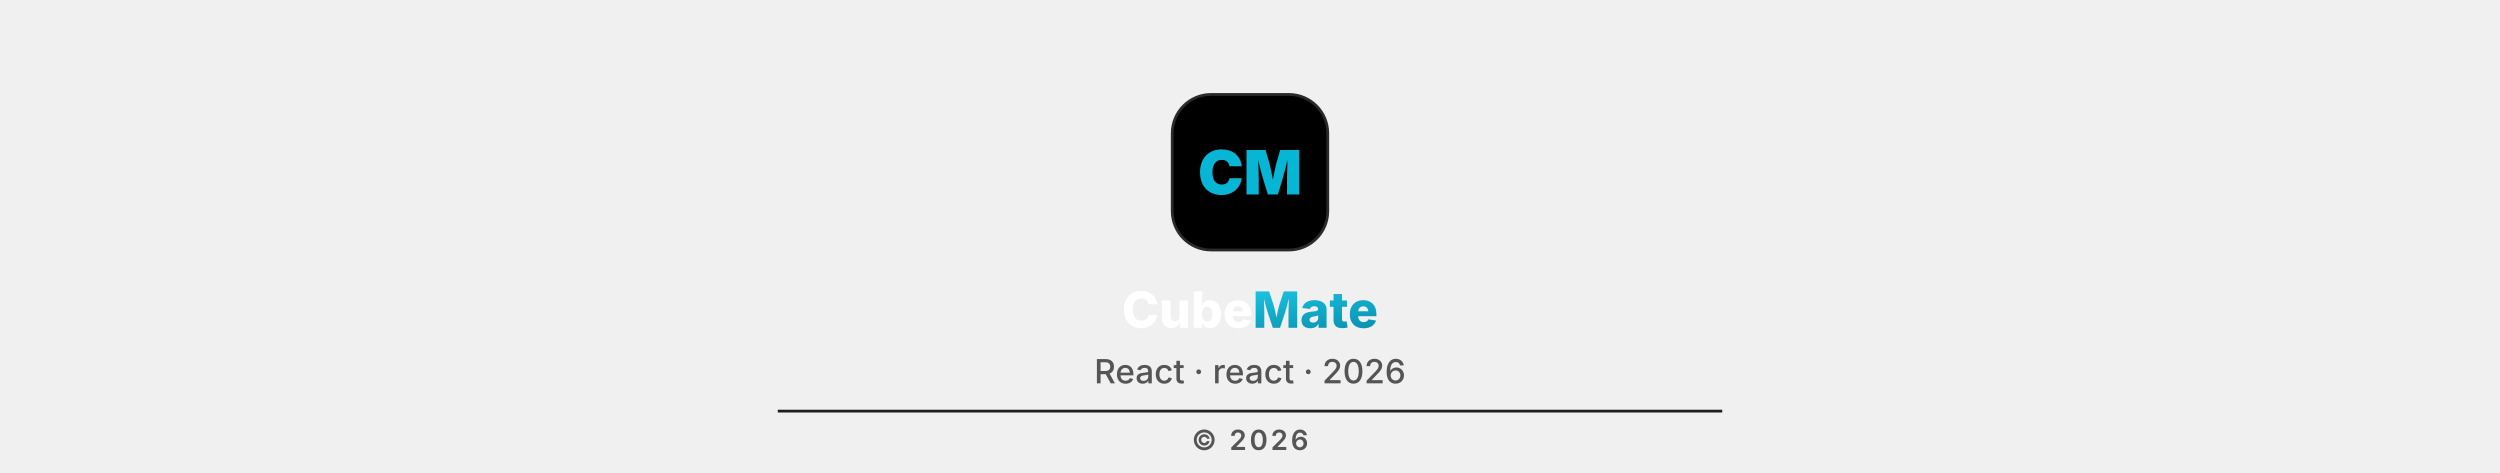
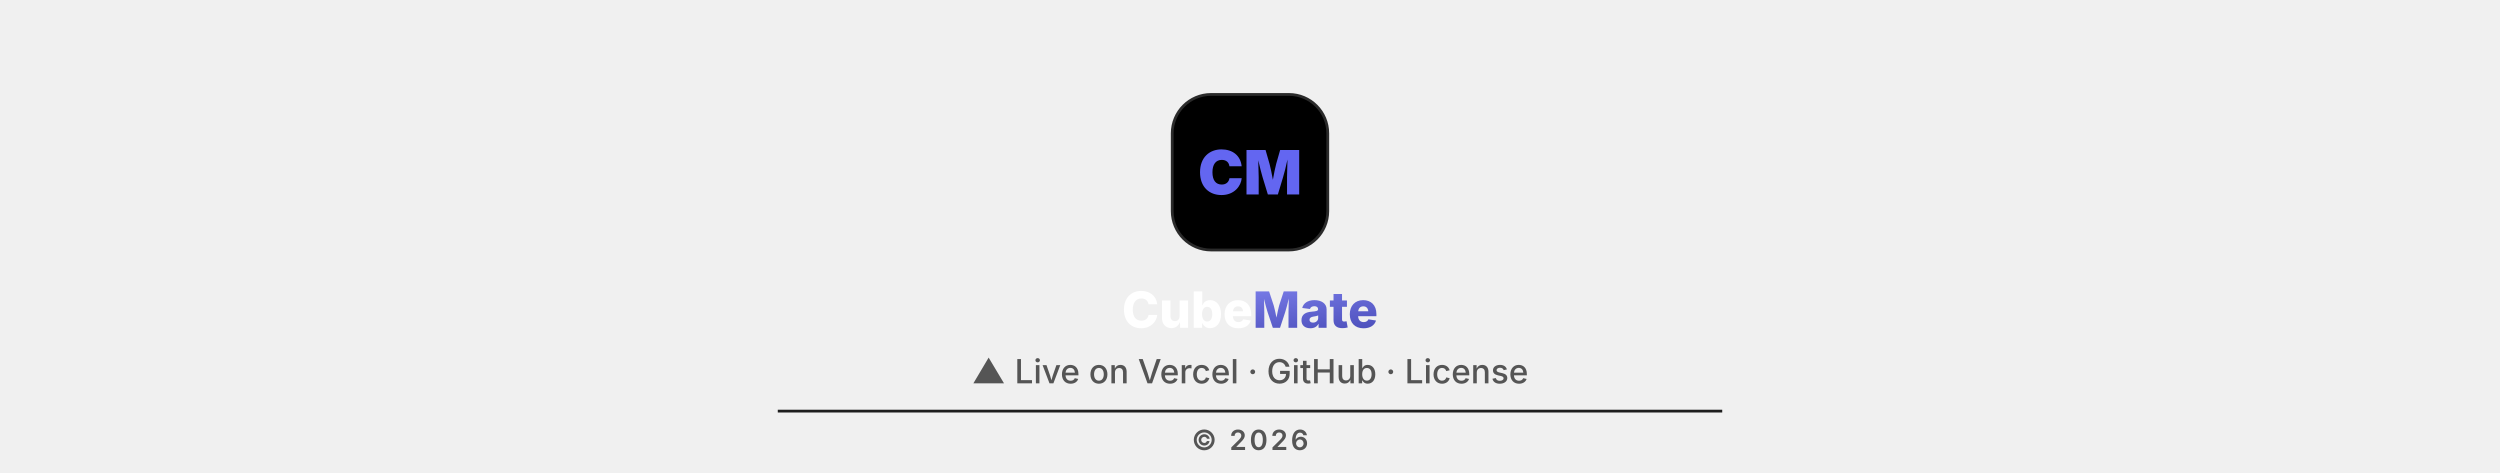
<svg xmlns="http://www.w3.org/2000/svg" viewBox="0 0 900 170" role="img" aria-label="CubeMate footer">
  <defs>
-     <linearGradient id="fLime" x1="0" y1="0" x2="1" y2="0">
-       <stop offset="0%" stop-color="#06b6d4" stop-opacity="0" />
-       <stop offset="50%" stop-color="#06b6d4" stop-opacity="0.5" />
-       <stop offset="100%" stop-color="#06b6d4" stop-opacity="0" />
+     <linearGradient id="fLine" x1="0" y1="0" x2="1" y2="0">
+       <stop offset="0%" stop-color="#6366f1" stop-opacity="0" />
+       <stop offset="50%" stop-color="#6366f1" stop-opacity="0.5" />
+       <stop offset="100%" stop-color="#6366f1" stop-opacity="0" />
    </linearGradient>
    <linearGradient id="badge" x1="0" y1="0" x2="1" y2="1">
-       <stop offset="0%" stop-color="#22d3ee" />
-       <stop offset="100%" stop-color="#0891b2" />
+       <stop offset="0%" stop-color="#8588f4" />
+       <stop offset="100%" stop-color="#4d50bc" />
    </linearGradient>
  </defs>
-   <line x1="80" y1="24" x2="820" y2="24" stroke="url(#fLime)" stroke-width="1" />
+   <line x1="80" y1="24" x2="820" y2="24" stroke="url(#fLine)" stroke-width="1" />
  <g transform="translate(450, 62)">
    <rect x="-28" y="-28" width="56" height="56" rx="14" fill="#000" stroke="#2a2a2a" stroke-width="1" />
-     <text y="8" text-anchor="middle" fill="#06b6d4" font-family="Segoe UI, Inter, system-ui, sans-serif" font-size="22" font-weight="900">CM</text>
+     <text y="8" text-anchor="middle" fill="#6366f1" font-family="Segoe UI, Inter, system-ui, sans-serif" font-size="22" font-weight="900">CM</text>
  </g>
  <text x="450" y="118" text-anchor="middle" fill="#fff" font-family="Segoe UI, Inter, system-ui, sans-serif" font-size="18" font-weight="800">Cube<tspan fill="url(#badge)">Mate</tspan>
  </text>
-   <text x="450" y="138" text-anchor="middle" fill="#555" font-family="Segoe UI, Inter, system-ui, sans-serif" font-size="12" font-weight="500">React · react · 2026</text>
+   <text x="450" y="138" text-anchor="middle" fill="#555" font-family="Segoe UI, Inter, system-ui, sans-serif" font-size="12" font-weight="500">▲ Live on Vercel · GitHub · License</text>
  <line x1="280" y1="148" x2="620" y2="148" stroke="#1e1e1e" stroke-width="1" />
  <text x="450" y="162" text-anchor="middle" fill="#555" font-family="Segoe UI, Inter, system-ui, sans-serif" font-size="10" font-weight="600" letter-spacing="1">© 2026</text>
</svg>
